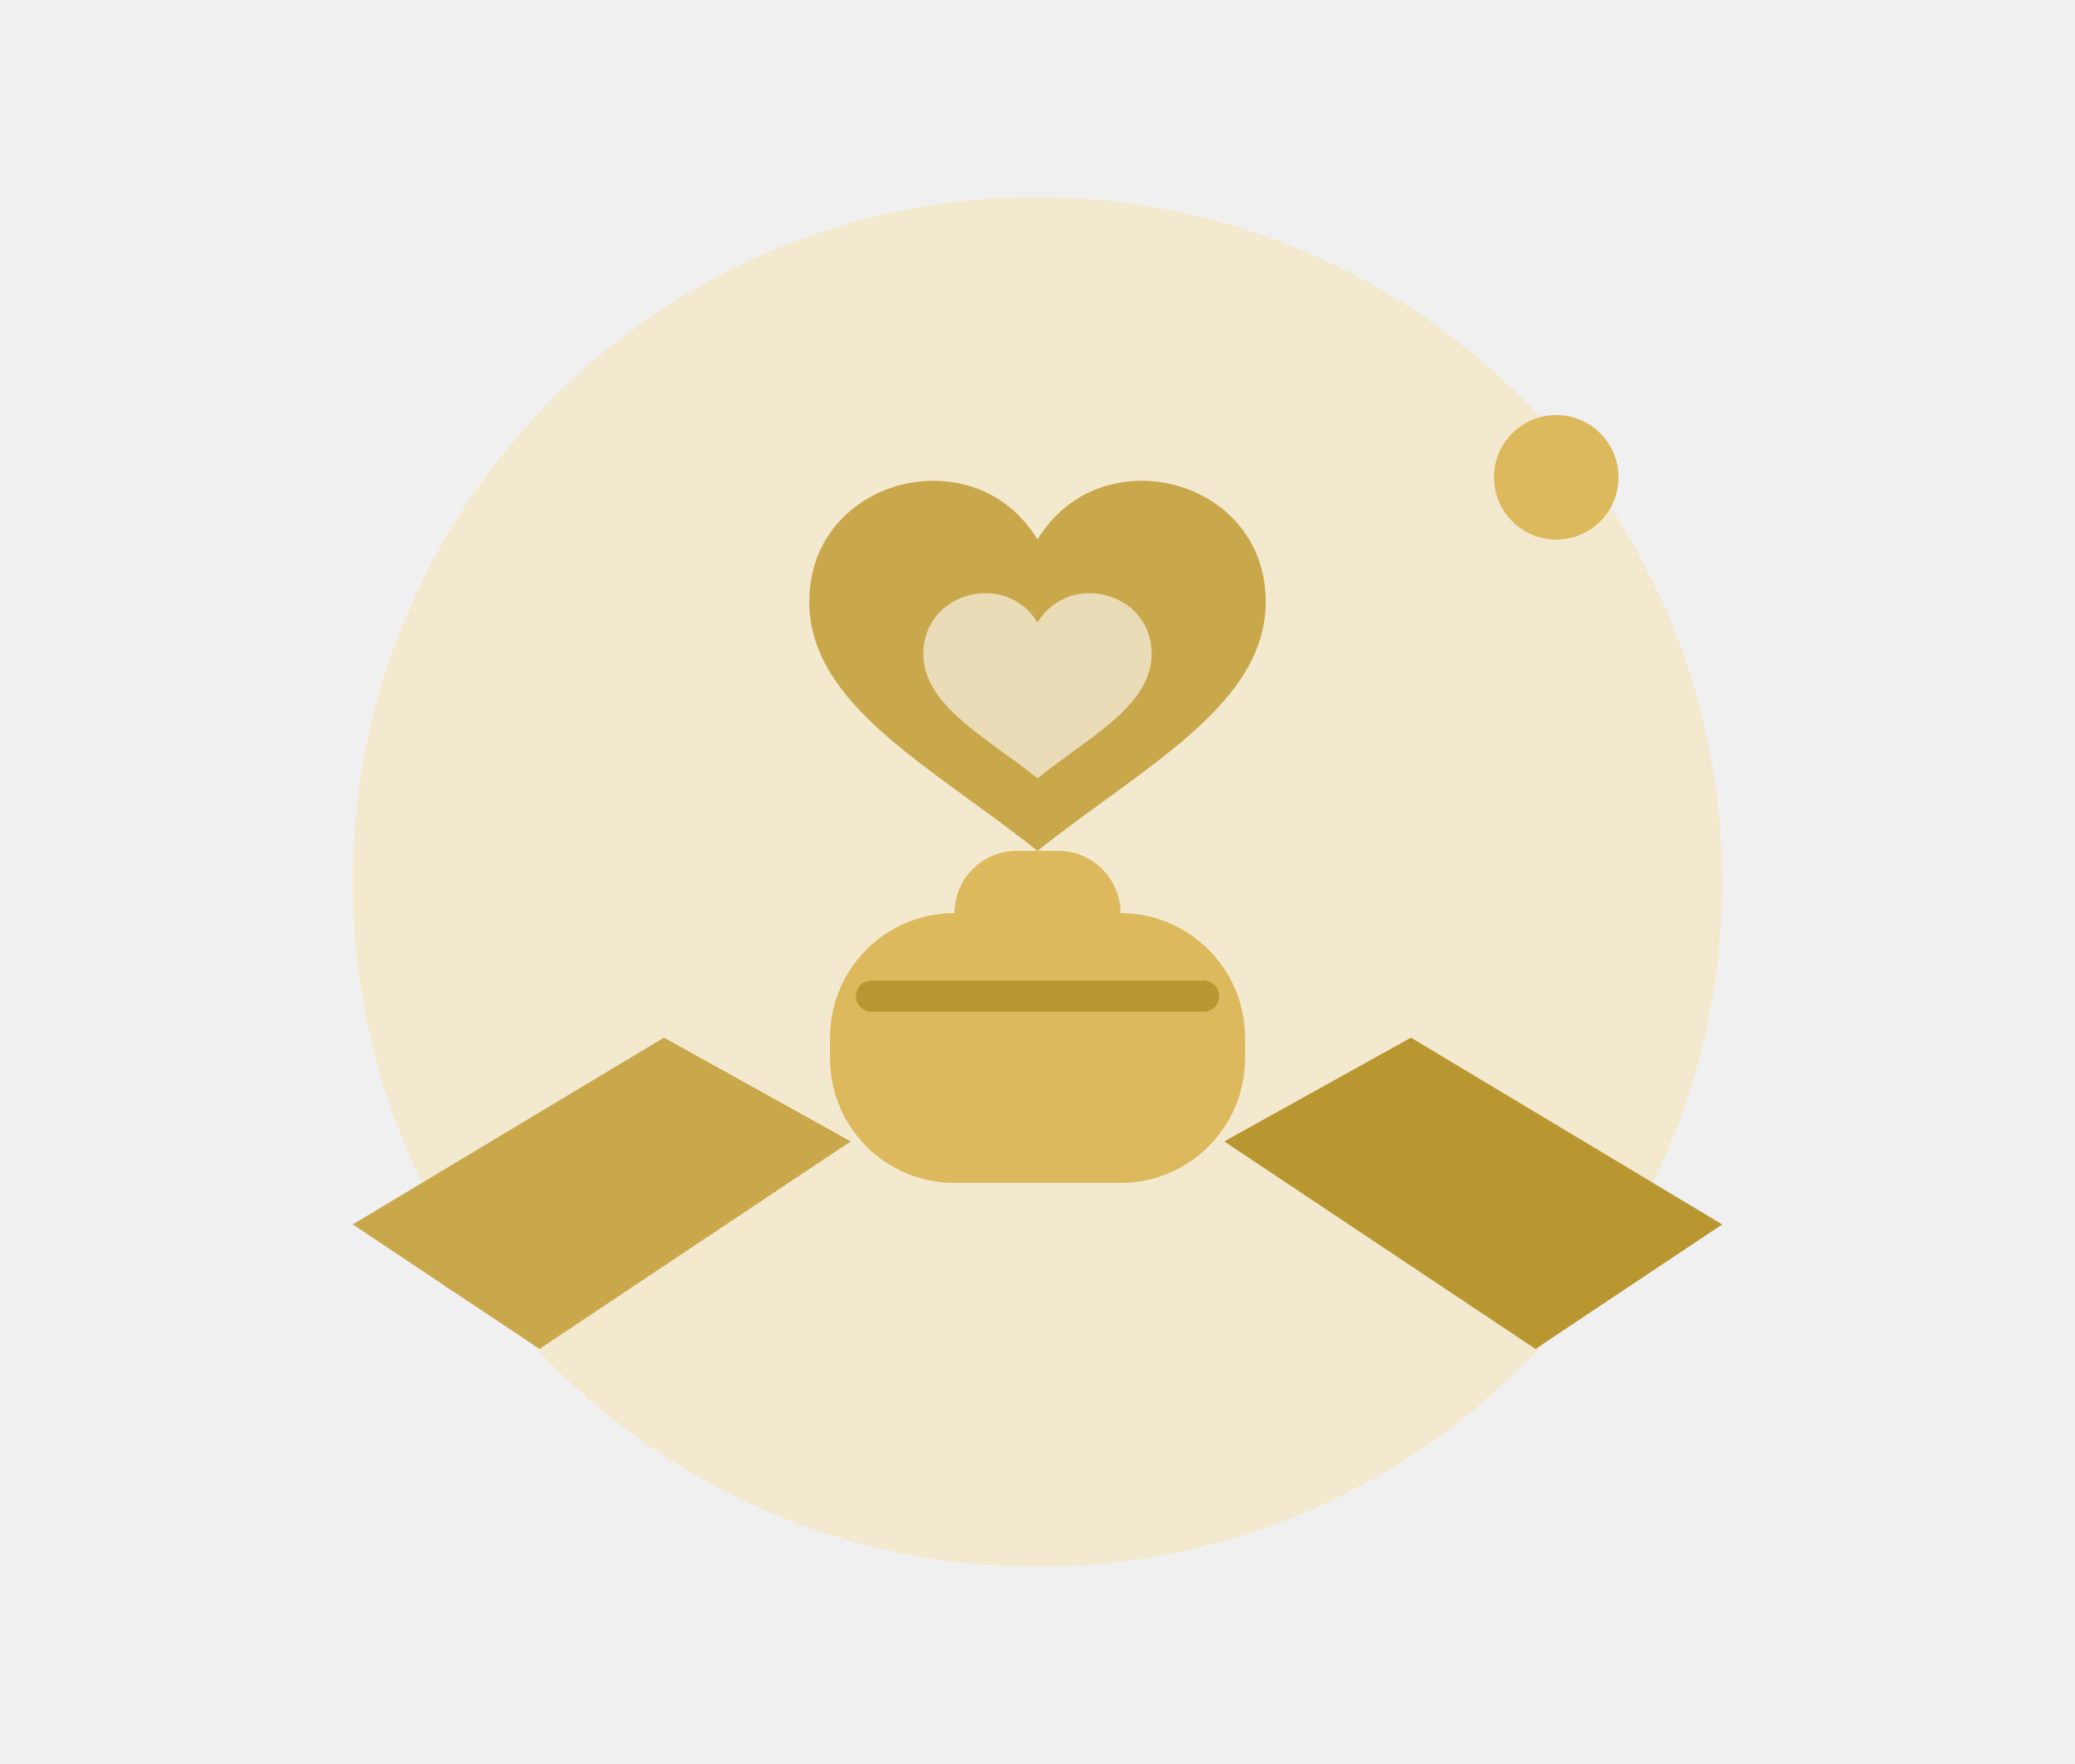
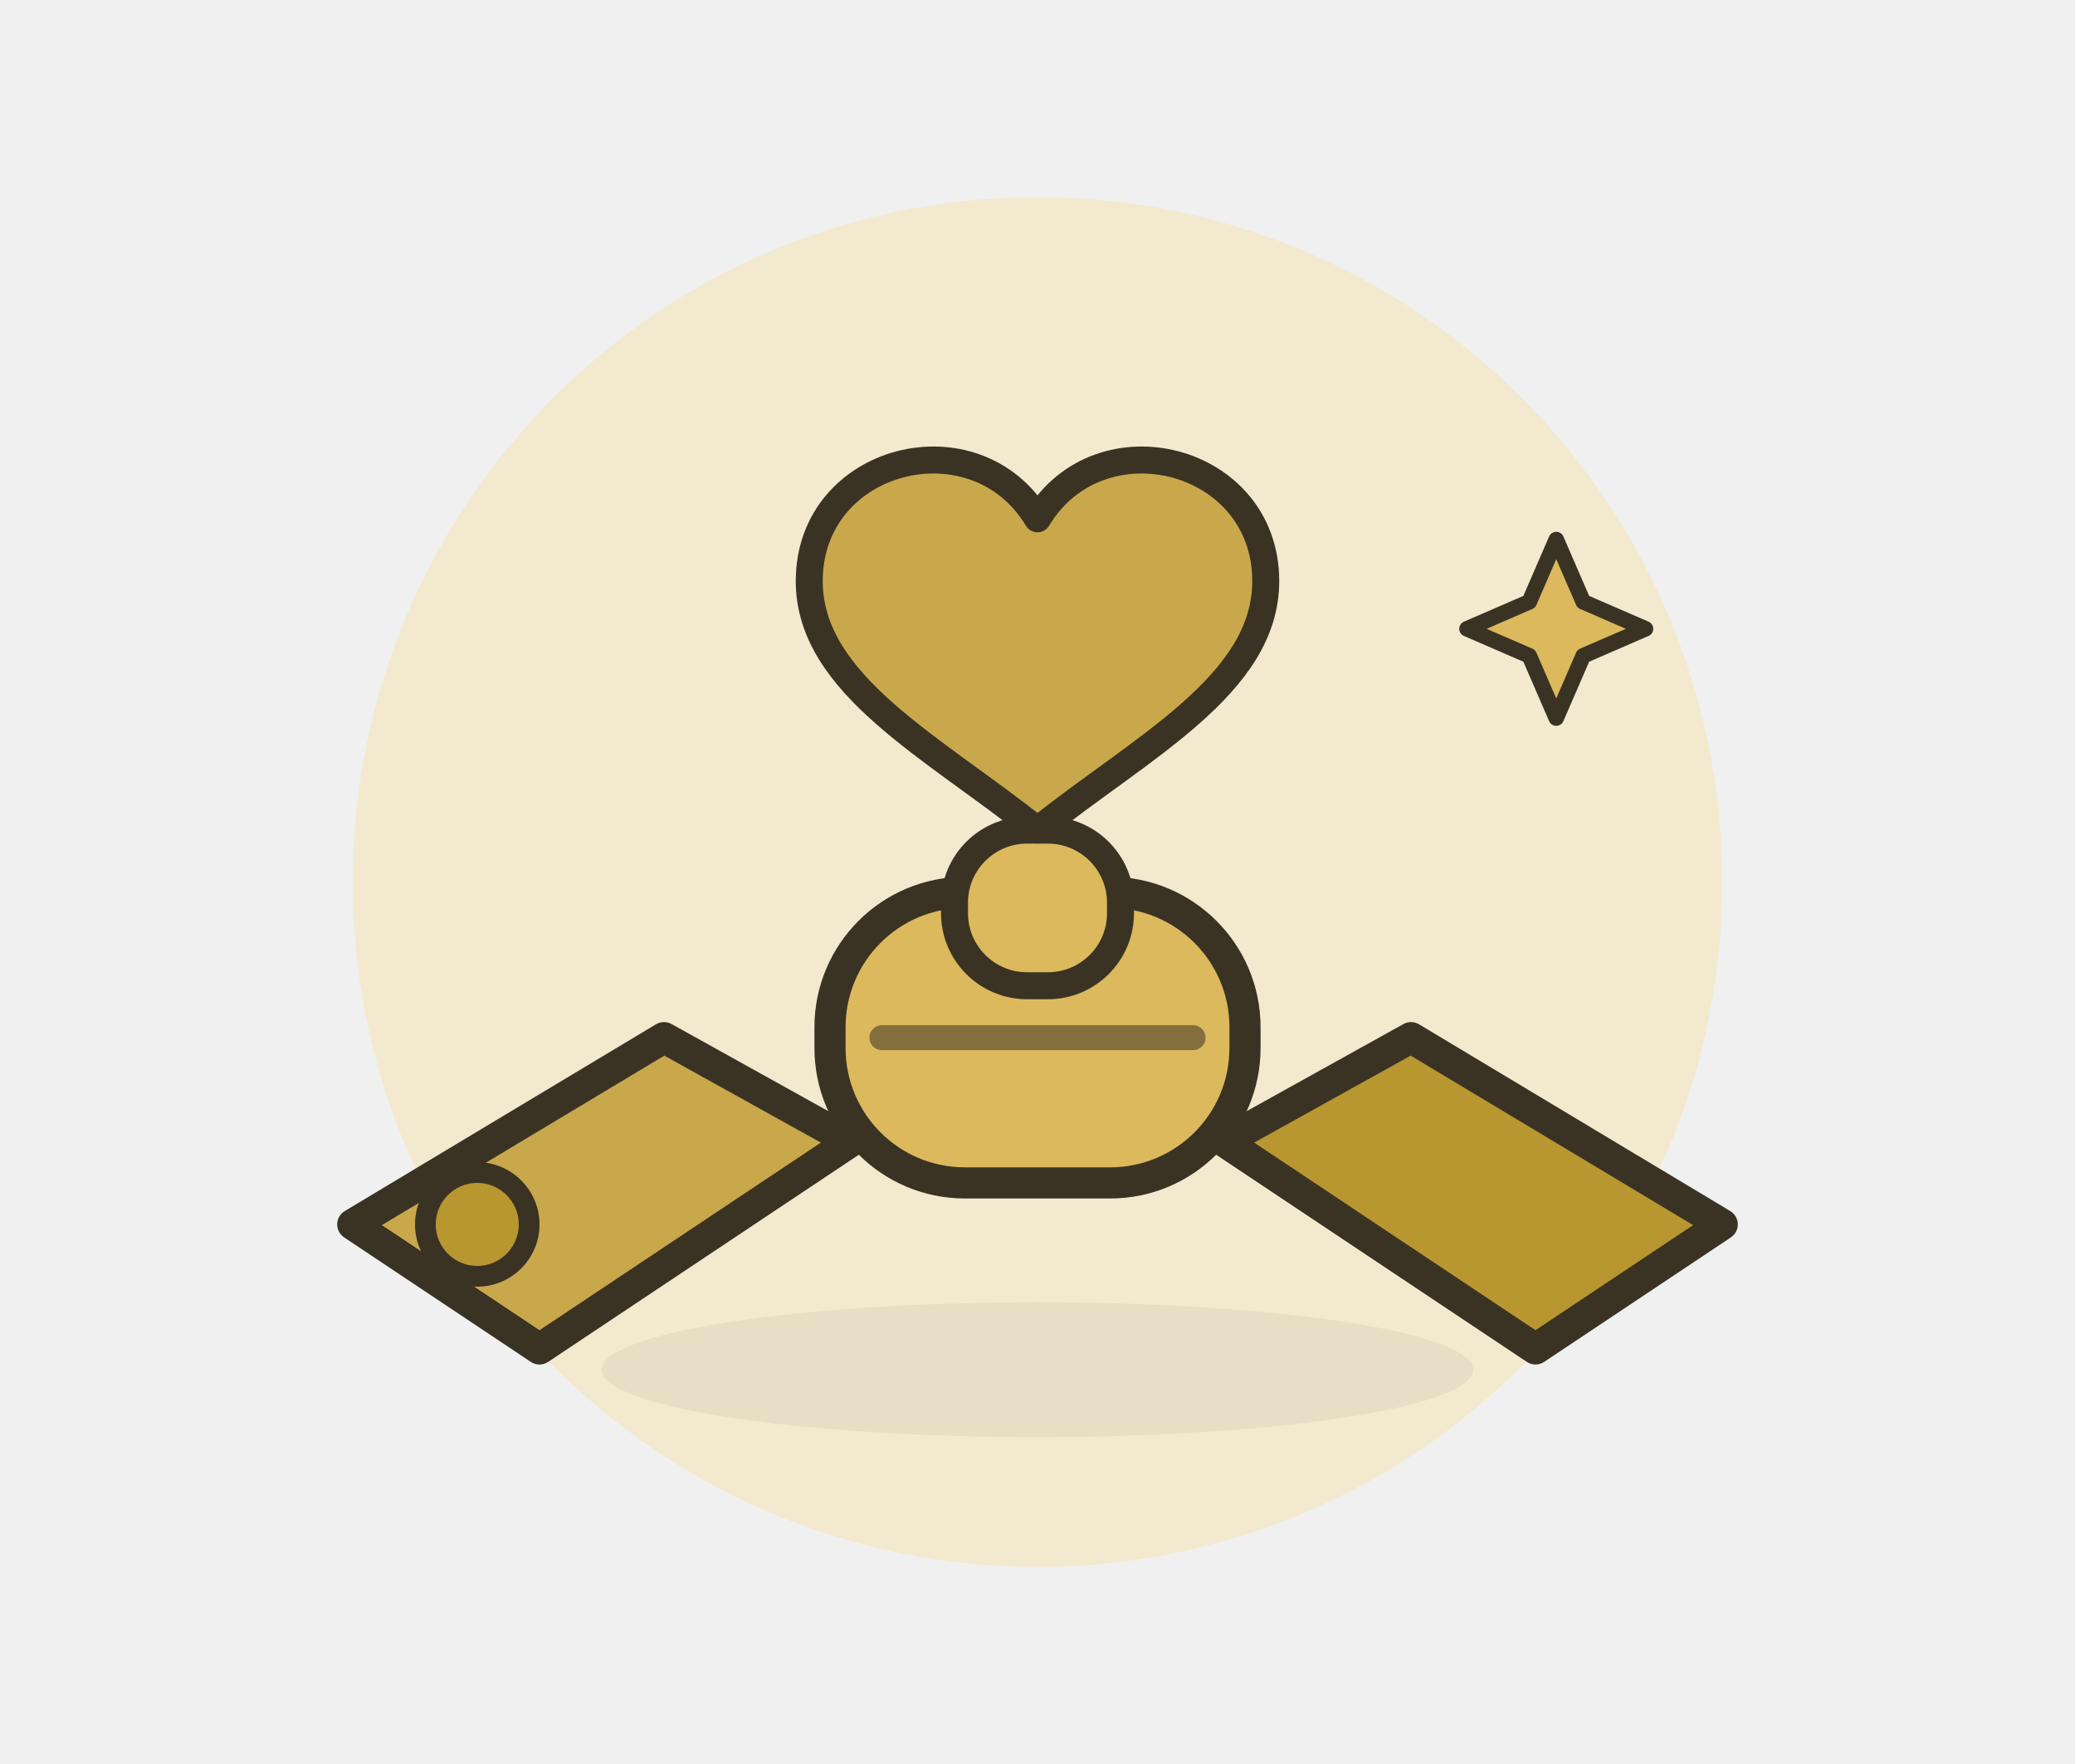
<svg xmlns="http://www.w3.org/2000/svg" viewBox="0 0 200 170" role="img" aria-label="Our commitment — handshake">
+   <style>
+     .illo-float{animation:illoFloat 3.6s ease-in-out infinite;transform-box:fill-box;transform-origin:center;will-change:transform}
+     .illo-float.f2{animation-duration:4.4s;animation-delay:-.9s}
+     .illo-float.f3{animation-duration:3.1s;animation-delay:-1.7s}
+     .illo-spin{animation:illoSpin 5s ease-in-out infinite;transform-box:fill-box;transform-origin:center;will-change:transform}
+     @keyframes illoFloat{0%,100%{transform:translateY(0)}50%{transform:translateY(-7px)}}
+     @keyframes illoSpin{0%,100%{transform:rotate(-9deg)}50%{transform:rotate(9deg)}}
+     @media (prefers-reduced-motion:reduce){.illo-float,.illo-spin{animation:none!important}}
+   </style>
  <circle cx="100" cy="85" r="66" fill="#f3e9cf" />
-   <circle cx="150" cy="46" r="6" fill="#dbb95c" />
-   <circle cx="46" cy="120" r="5" fill="#b89630" />
-   <path d="M34 118 l30 -18 18 10 -30 20 z" fill="#c9a84c" />
-   <path d="M166 118 l-30 -18 -18 10 30 20 z" fill="#b89630" />
-   <rect x="80" y="88" width="40" height="26" rx="12" fill="#dbb95c" />
-   <rect x="92" y="82" width="16" height="14" rx="6" fill="#dbb95c" />
-   <path d="M84 96 h32" stroke="#b89630" stroke-width="3" stroke-linecap="round" />
-   <path d="M100 52 c-6 -10 -22 -6 -22 6 c0 10 12 16 22 24 c10 -8 22 -14 22 -24 c0 -12 -16 -16 -22 -6 z" fill="#c9a84c" />
-   <path d="M100 60 c-3 -5 -11 -3 -11 3 c0 5 6 8 11 12 c5 -4 11 -7 11 -12 c0 -6 -8 -8 -11 -3 z" fill="#fff" opacity="0.6" />
+   <ellipse cx="100" cy="132" rx="42" ry="6.5" fill="#3a3324" opacity="0.06" />
+   <path d="M34 118 l30 -18 18 10 -30 20 z" fill="#c9a84c" stroke="#3a3324" stroke-width="3" stroke-linejoin="round" />
+   <path d="M166 118 l-30 -18 -18 10 30 20 z" fill="#b89630" stroke="#3a3324" stroke-width="3" stroke-linejoin="round" />
+   <rect x="80" y="86" width="40" height="28" rx="13" fill="#dbb95c" stroke="#3a3324" stroke-width="3" stroke-linejoin="round" />
+   <rect x="92" y="80" width="16" height="15" rx="7" fill="#dbb95c" stroke="#3a3324" stroke-width="2.6" />
+   <path d="M85 100 h30" stroke="#3a3324" stroke-width="2.4" stroke-linecap="round" opacity="0.55" />
+   <g class="illo-float">
+     <path d="M100 50 c-6 -10 -22 -6 -22 6 c0 10 12 16 22 24 c10 -8 22 -14 22 -24 c0 -12 -16 -16 -22 -6 z" fill="#c9a84c" stroke="#3a3324" stroke-width="2.6" stroke-linejoin="round" />
+   </g>
+   <g class="illo-spin">
+     <path d="M150 52 l2.6 6 6 2.6 -6 2.6 -2.6 6 -2.6 -6 -6 -2.6 6 -2.6 z" fill="#dbb95c" stroke="#3a3324" stroke-width="1.5" stroke-linejoin="round" />
+   </g>
+   <g class="illo-float f3">
+     <circle cx="46" cy="118" r="5" fill="#b89630" stroke="#3a3324" stroke-width="2" />
+   </g>
</svg>
